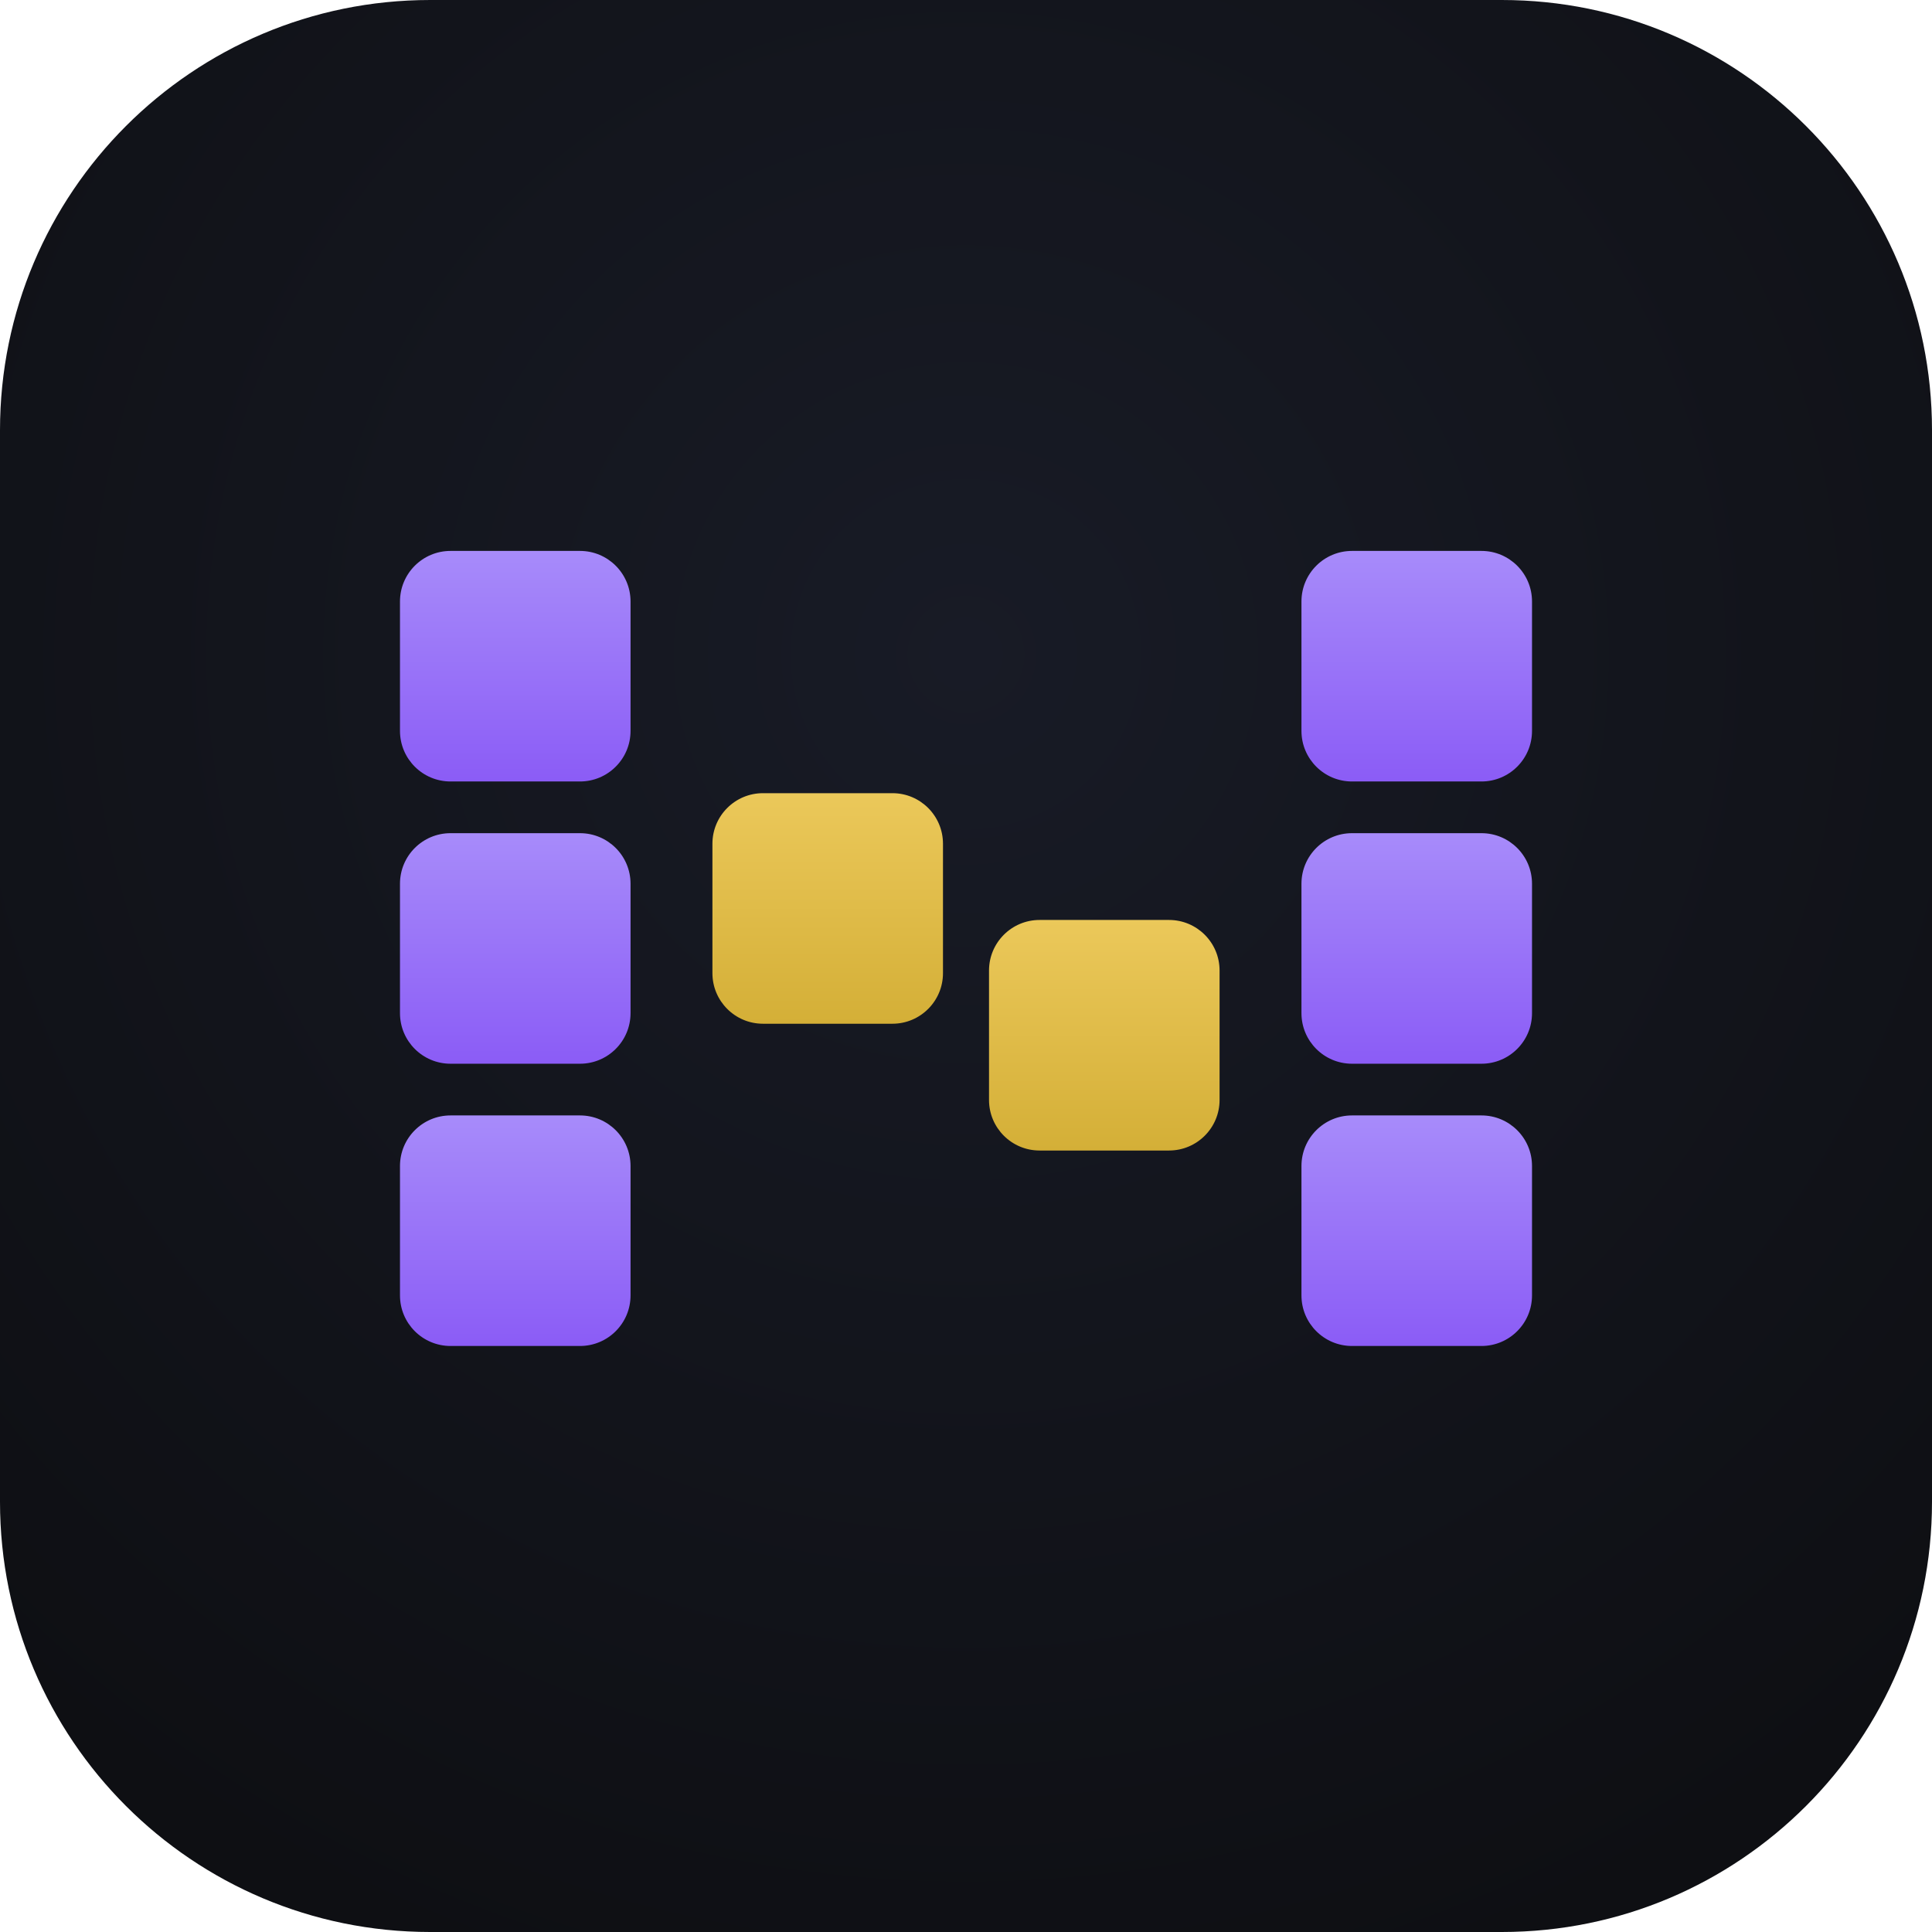
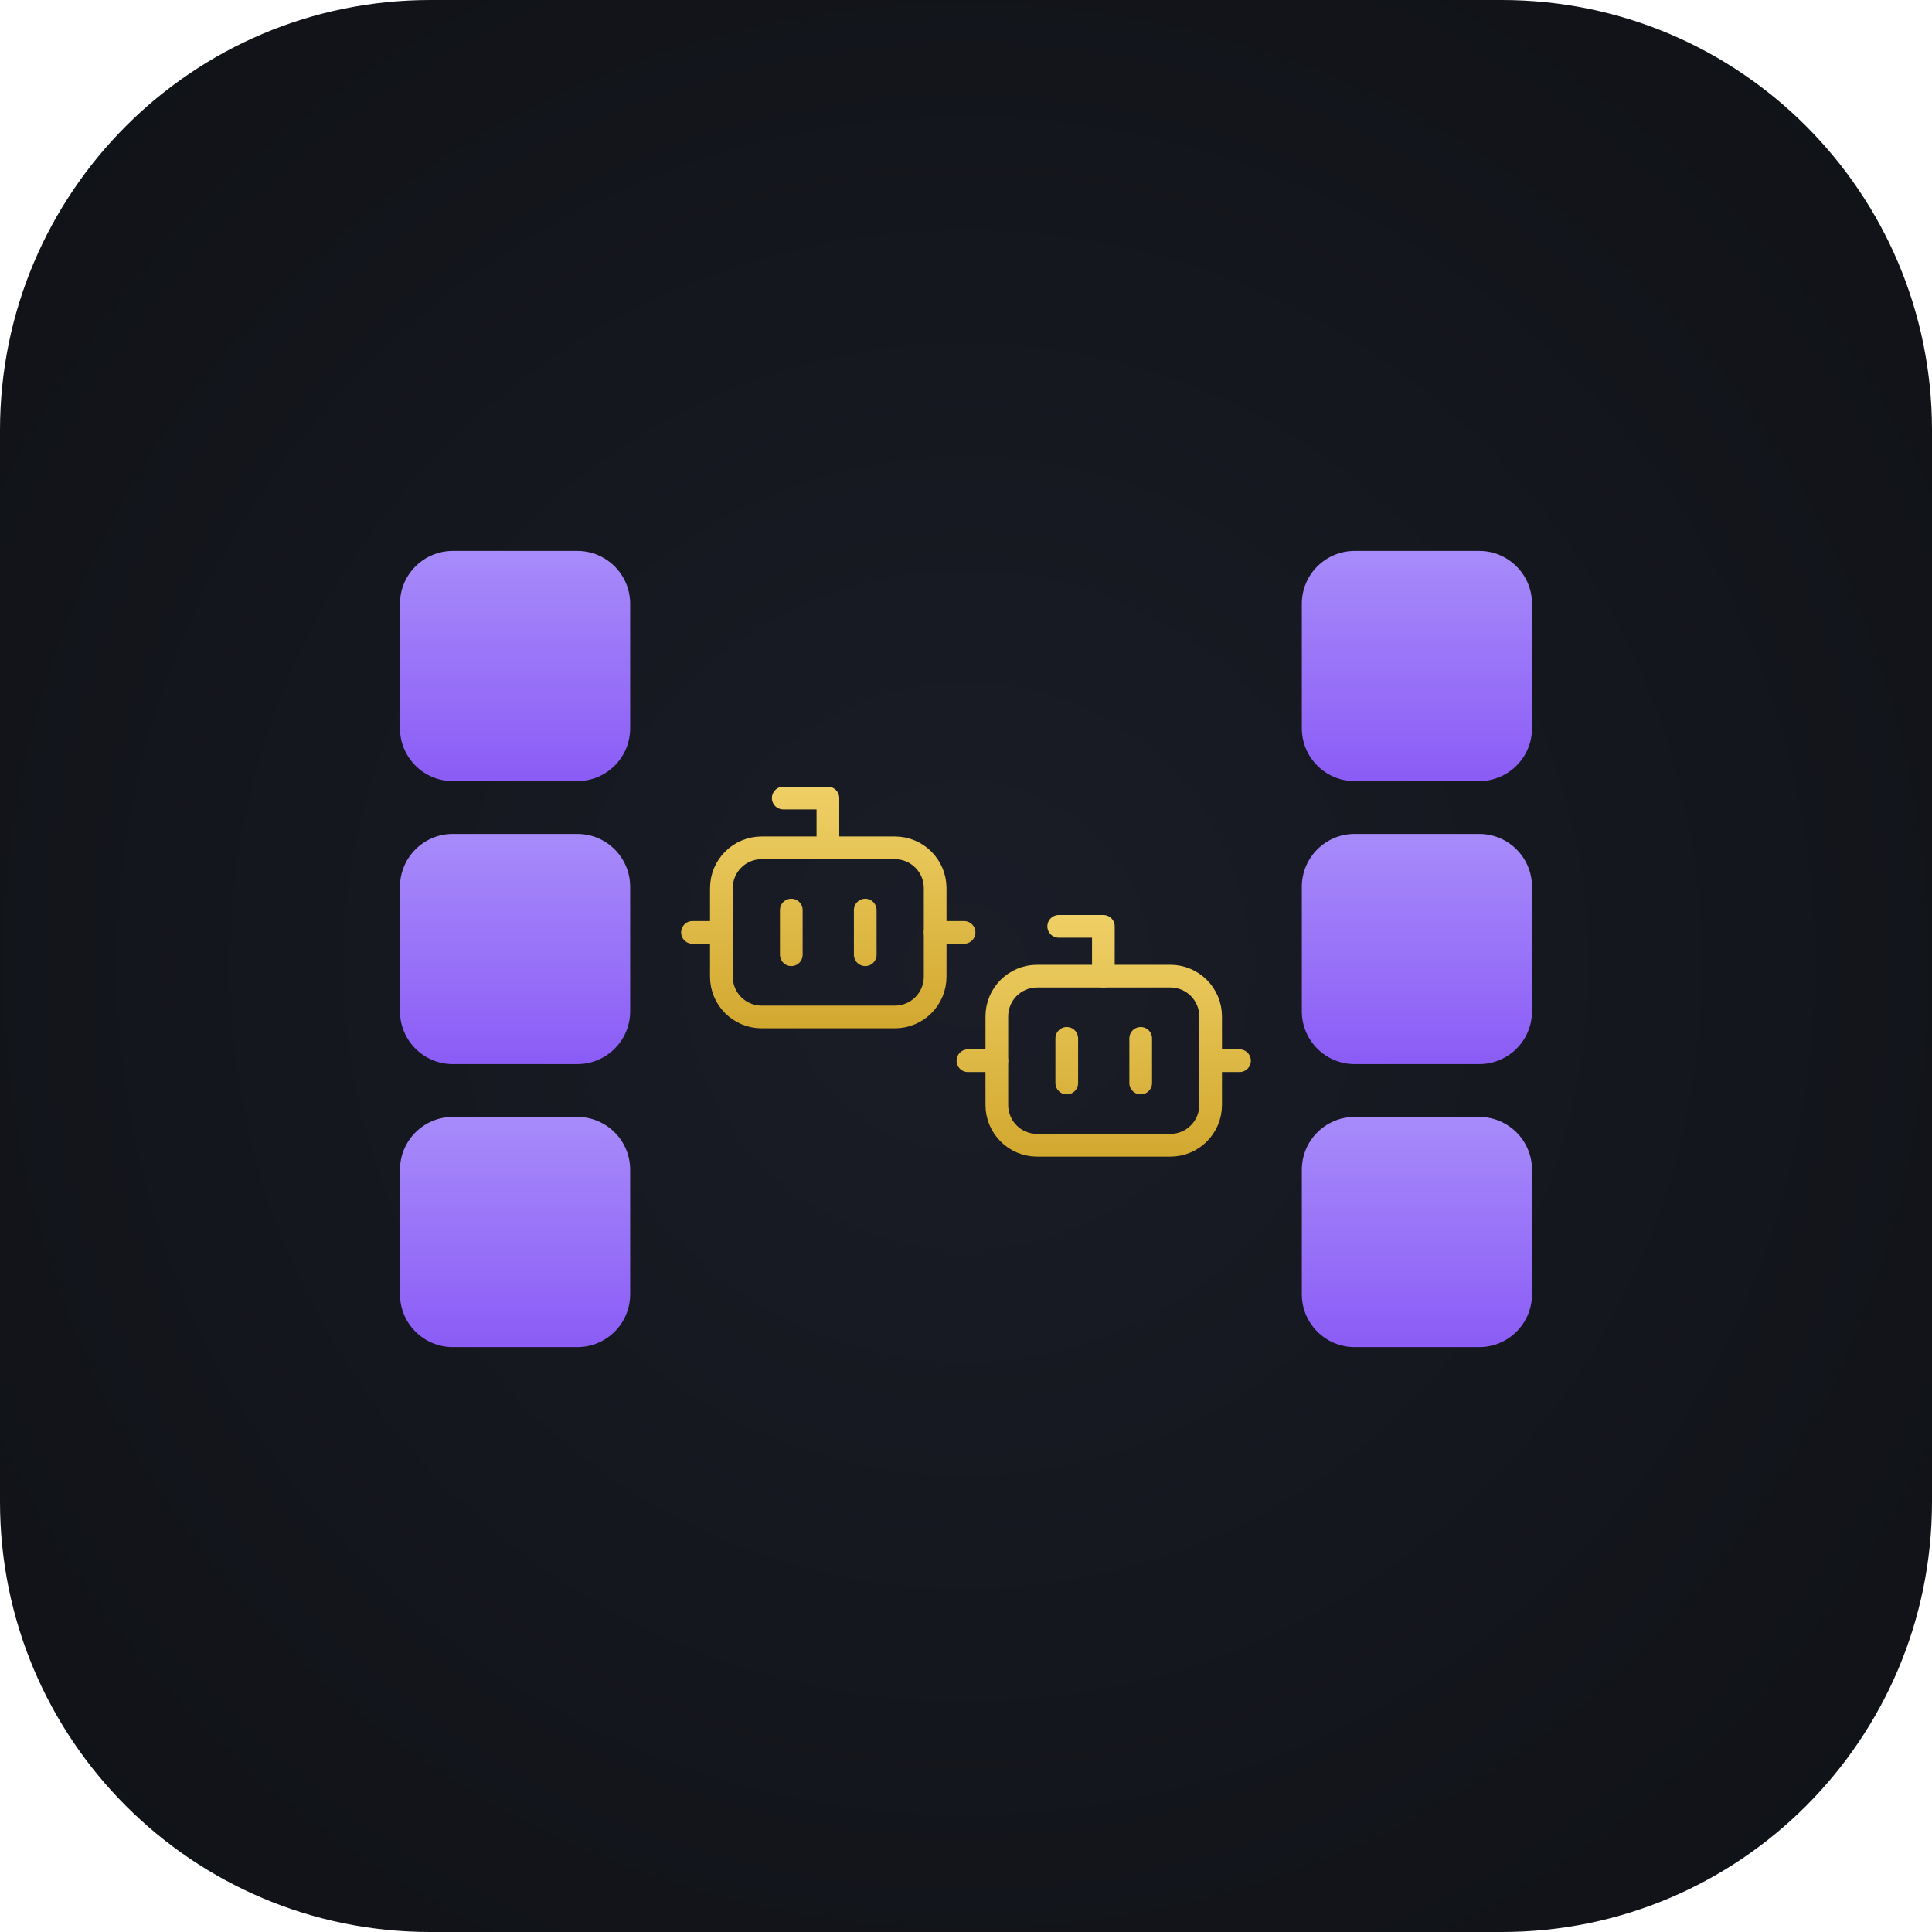
<svg xmlns="http://www.w3.org/2000/svg" viewBox="0 0 512 512" width="512" height="512">
  <defs>
-     <linearGradient id="gV" x1="0" y1="0" x2="0" y2="1">
+     <linearGradient id="gold" gradientUnits="userSpaceOnUse" x1="0" y1="47" x2="0" y2="707">
+       <stop offset="0%" stop-color="#EFD066" />
+       <stop offset="100%" stop-color="#D2A82F" />
+     </linearGradient>
+     <linearGradient id="violet" x1="0" y1="0" x2="0" y2="1">
      <stop offset="0%" stop-color="#A78BFA" />
      <stop offset="100%" stop-color="#8B5CF6" />
    </linearGradient>
-     <linearGradient id="gG" x1="0" y1="0" x2="0" y2="1">
-       <stop offset="0%" stop-color="#EBC85A" />
-       <stop offset="100%" stop-color="#D4AF37" />
-     </linearGradient>
-     <radialGradient id="bgG" cx="50%" cy="34%" r="72%">
-       <stop offset="0%" stop-color="#181B26" />
-       <stop offset="100%" stop-color="#0E0F13" />
+     <radialGradient id="bg" cx="256" cy="256" r="360" gradientUnits="userSpaceOnUse">
+       <stop offset="0%" stop-color="#1A1D27" />
+       <stop offset="100%" stop-color="#0F1115" />
    </radialGradient>
  </defs>
-   <rect width="512" height="512" rx="114" fill="url(#bgG)" />
-   <rect x="106.0" y="146.0" width="61.1" height="61.1" rx="13.4" fill="url(#gV)" />
-   <rect x="106.0" y="220.8" width="61.1" height="61.1" rx="13.4" fill="url(#gV)" />
-   <rect x="106.0" y="295.6" width="61.1" height="61.1" rx="13.4" fill="url(#gV)" />
-   <rect x="344.9" y="146.0" width="61.1" height="61.1" rx="13.4" fill="url(#gV)" />
-   <rect x="344.9" y="220.8" width="61.1" height="61.1" rx="13.4" fill="url(#gV)" />
-   <rect x="344.9" y="295.6" width="61.1" height="61.1" rx="13.4" fill="url(#gV)" />
-   <rect x="188.8" y="210.2" width="61.1" height="61.1" rx="13.4" fill="url(#gG)" />
-   <rect x="262.1" y="243.8" width="61.1" height="61.1" rx="13.4" fill="url(#gG)" />
+   <rect width="512" height="512" rx="114" fill="url(#bg)" />
+   <rect x="106" y="146" width="61" height="61" rx="14" fill="url(#violet)" />
+   <rect x="106" y="221" width="61" height="61" rx="14" fill="url(#violet)" />
+   <rect x="106" y="296" width="61" height="61" rx="14" fill="url(#violet)" />
+   <rect x="345" y="146" width="61" height="61" rx="14" fill="url(#violet)" />
+   <rect x="345" y="221" width="61" height="61" rx="14" fill="url(#violet)" />
+   <rect x="345" y="296" width="61" height="61" rx="14" fill="url(#violet)" />
+   <g transform="translate(219.5,240.5) scale(0.09701) translate(-445,-377)" fill="none" stroke="url(#gold)" stroke-width="62" stroke-linecap="round" stroke-linejoin="round">
+     <rect x="153" y="214" width="584" height="462" rx="110" />
+     <line x1="344" y1="384" x2="344" y2="506" />
+     <line x1="546" y1="384" x2="546" y2="506" />
+     <line x1="74" y1="445" x2="153" y2="445" />
+     <line x1="737" y1="445" x2="816" y2="445" />
+     <path d="M322 78H444V214" />
+   </g>
+   <g transform="translate(292.5,274.5) scale(0.09701) translate(-445,-377)" fill="none" stroke="url(#gold)" stroke-width="62" stroke-linecap="round" stroke-linejoin="round">
+     <rect x="153" y="214" width="584" height="462" rx="110" />
+     <line x1="344" y1="384" x2="344" y2="506" />
+     <line x1="546" y1="384" x2="546" y2="506" />
+     <line x1="74" y1="445" x2="153" y2="445" />
+     <line x1="737" y1="445" x2="816" y2="445" />
+     <path d="M322 78H444V214" />
+   </g>
</svg>
